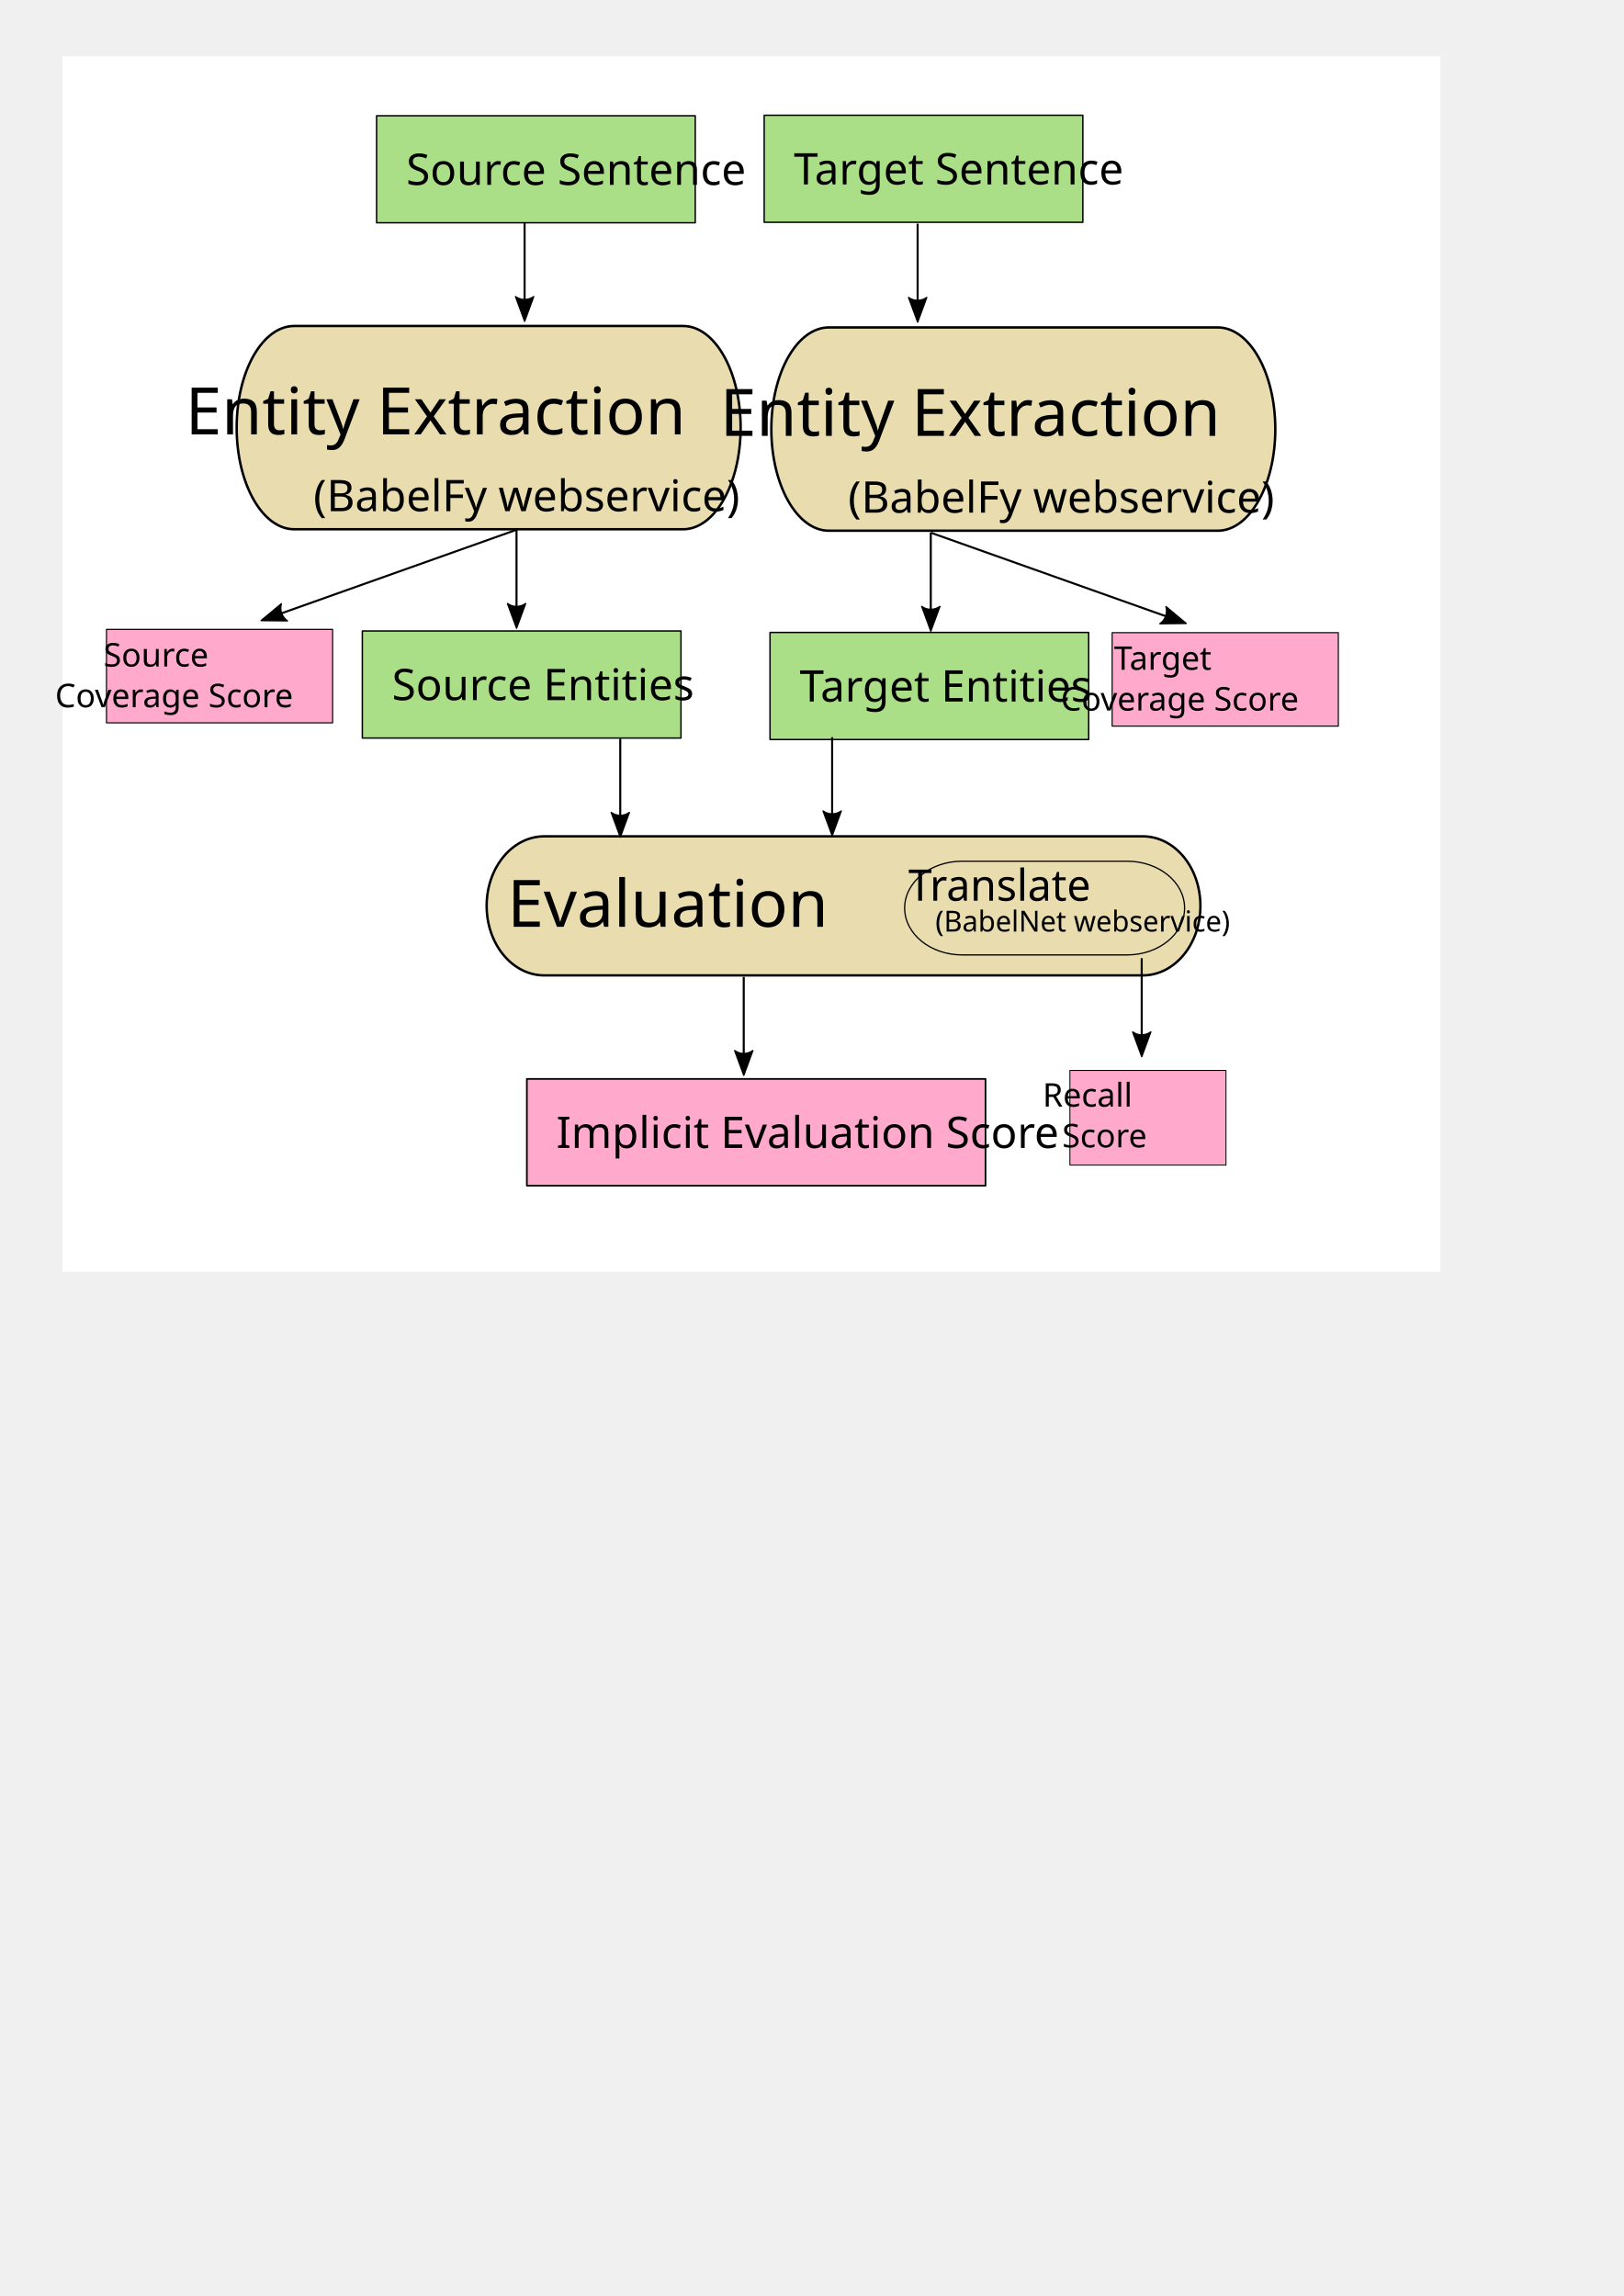
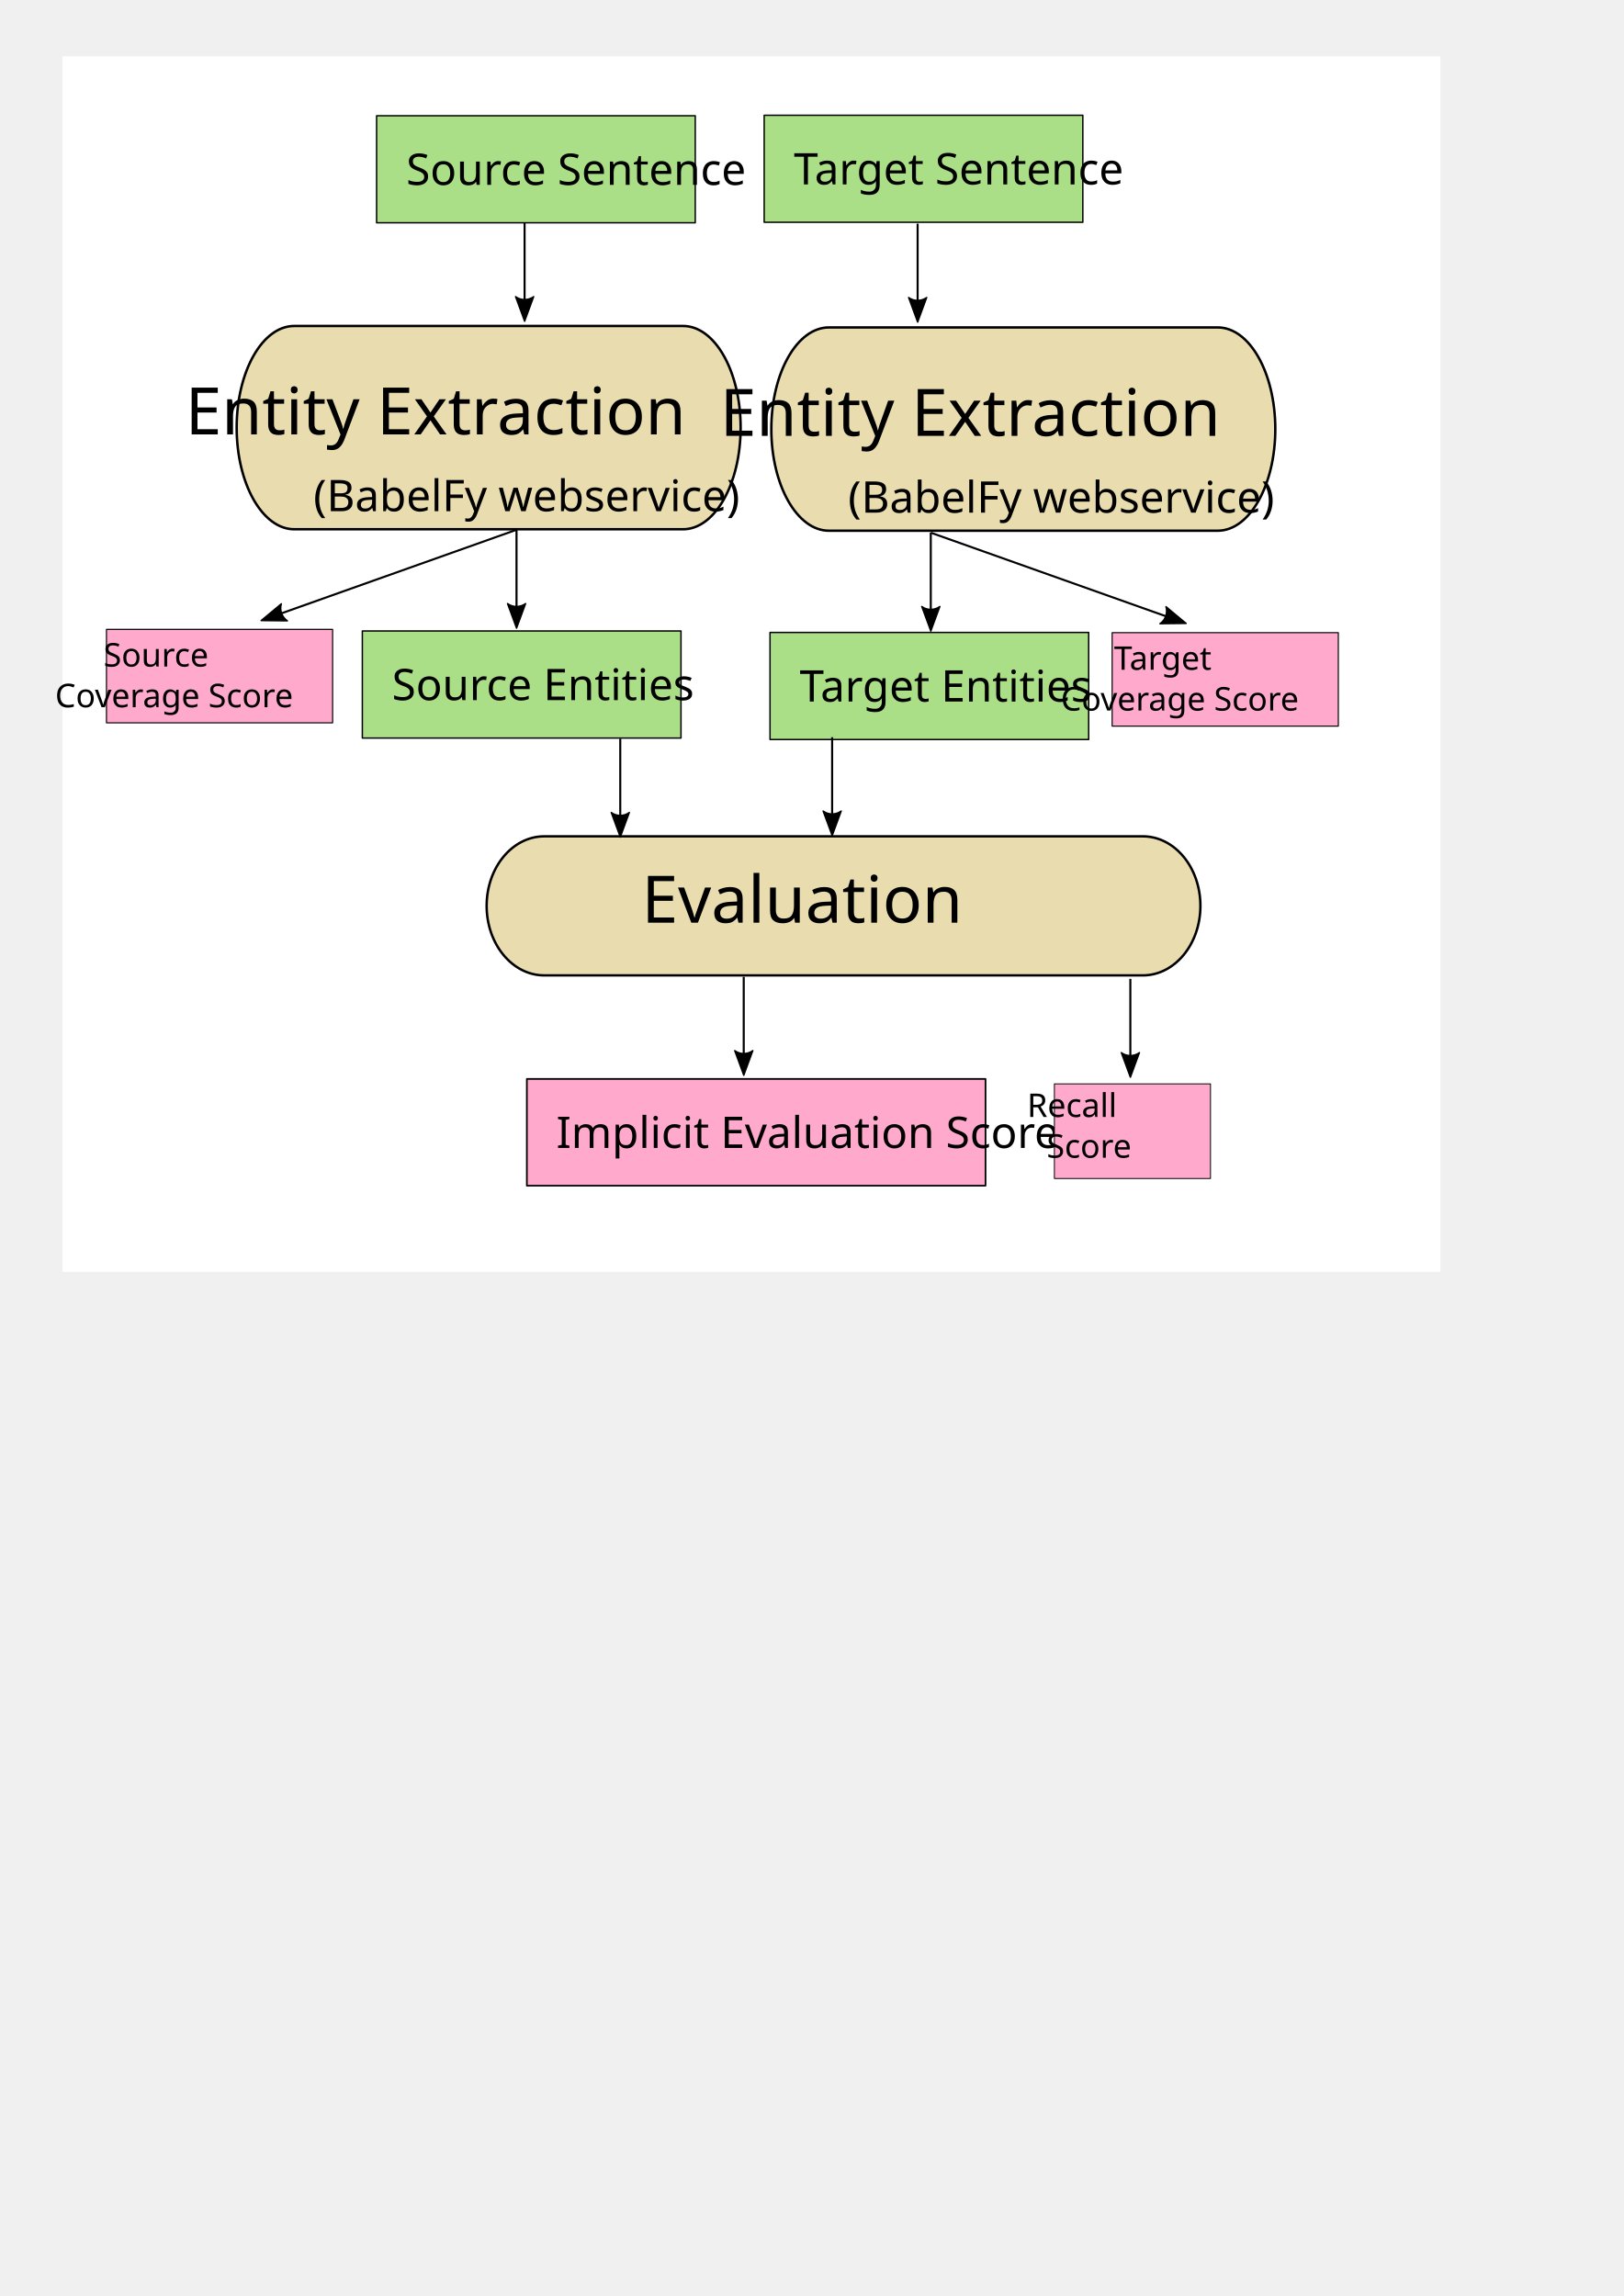
<svg xmlns="http://www.w3.org/2000/svg" width="210mm" height="297mm" viewBox="0 0 210 297" version="1.1" id="svg8">
  <defs id="defs2">
    <marker orient="auto" refY="0.0" refX="0.0" id="Arrow2Lstart" style="overflow:visible">
      <path id="path1062" style="fill-rule:evenodd;stroke-width:0.625;stroke-linejoin:round;stroke:#000000;stroke-opacity:1;fill:#000000;fill-opacity:1" d="M 8.719,4.034 L -2.207,0.016 L 8.719,-4.002 C 6.973,-1.63 6.983,1.616 8.719,4.034 z " transform="scale(1.1) translate(1,0)" />
    </marker>
    <marker orient="auto" refY="0.0" refX="0.0" id="Arrow1Lend" style="overflow:visible;">
      <path id="path1047" d="M 0.0,0.0 L 5.0,-5.0 L -12.5,0.0 L 5.0,5.0 L 0.0,0.0 z " style="fill-rule:evenodd;stroke:#000000;stroke-width:1pt;stroke-opacity:1;fill:#000000;fill-opacity:1" transform="scale(0.8) rotate(180) translate(12.5,0)" />
    </marker>
    <marker orient="auto" refY="0" refX="0" id="Arrow2Lstart-9" style="overflow:visible">
      <path id="path1062-7" style="fill:#000000;fill-opacity:1;fill-rule:evenodd;stroke:#000000;stroke-width:0.625;stroke-linejoin:round;stroke-opacity:1" d="M 8.719,4.034 -2.207,0.016 8.719,-4.002 c -1.745,2.372 -1.735,5.617 -6e-7,8.035 z" transform="matrix(1.1,0,0,1.1,1.1,0)" />
    </marker>
    <marker orient="auto" refY="0" refX="0" id="Arrow2Lstart-6" style="overflow:visible">
      <path id="path1062-1" style="fill:#000000;fill-opacity:1;fill-rule:evenodd;stroke:#000000;stroke-width:0.625;stroke-linejoin:round;stroke-opacity:1" d="M 8.719,4.034 -2.207,0.016 8.719,-4.002 c -1.745,2.372 -1.735,5.617 -6e-7,8.035 z" transform="matrix(1.1,0,0,1.1,1.1,0)" />
    </marker>
    <marker orient="auto" refY="0" refX="0" id="Arrow2Lstart-93" style="overflow:visible">
      <path id="path1062-19" style="fill:#000000;fill-opacity:1;fill-rule:evenodd;stroke:#000000;stroke-width:0.625;stroke-linejoin:round;stroke-opacity:1" d="M 8.719,4.034 -2.207,0.016 8.719,-4.002 c -1.745,2.372 -1.735,5.617 -6e-7,8.035 z" transform="matrix(1.1,0,0,1.1,1.1,0)" />
    </marker>
    <marker orient="auto" refY="0" refX="0" id="Arrow2Lstart-7" style="overflow:visible">
      <path id="path1062-8" style="fill:#000000;fill-opacity:1;fill-rule:evenodd;stroke:#000000;stroke-width:0.625;stroke-linejoin:round;stroke-opacity:1" d="M 8.719,4.034 -2.207,0.016 8.719,-4.002 c -1.745,2.372 -1.735,5.617 -6e-7,8.035 z" transform="matrix(1.1,0,0,1.1,1.1,0)" />
    </marker>
    <marker orient="auto" refY="0" refX="0" id="Arrow2Lstart-0" style="overflow:visible">
      <path id="path1062-3" style="fill:#000000;fill-opacity:1;fill-rule:evenodd;stroke:#000000;stroke-width:0.625;stroke-linejoin:round;stroke-opacity:1" d="M 8.719,4.034 -2.207,0.016 8.719,-4.002 c -1.745,2.372 -1.735,5.617 -6e-7,8.035 z" transform="matrix(1.1,0,0,1.1,1.1,0)" />
    </marker>
    <marker orient="auto" refY="0" refX="0" id="Arrow2Lstart-1" style="overflow:visible">
      <path id="path1062-0" style="fill:#000000;fill-opacity:1;fill-rule:evenodd;stroke:#000000;stroke-width:0.625;stroke-linejoin:round;stroke-opacity:1" d="M 8.719,4.034 -2.207,0.016 8.719,-4.002 c -1.745,2.372 -1.735,5.617 -6e-7,8.035 z" transform="matrix(1.1,0,0,1.1,1.1,0)" />
    </marker>
    <marker orient="auto" refY="0" refX="0" id="Arrow2Lstart-2" style="overflow:visible">
      <path id="path1062-06" style="fill:#000000;fill-opacity:1;fill-rule:evenodd;stroke:#000000;stroke-width:0.625;stroke-linejoin:round;stroke-opacity:1" d="M 8.719,4.034 -2.207,0.016 8.719,-4.002 c -1.745,2.372 -1.735,5.617 -6e-7,8.035 z" transform="matrix(1.1,0,0,1.1,1.1,0)" />
    </marker>
    <marker orient="auto" refY="0" refX="0" id="Arrow2Lstart-93-4" style="overflow:visible">
      <path id="path1062-19-5" style="fill:#000000;fill-opacity:1;fill-rule:evenodd;stroke:#000000;stroke-width:0.625;stroke-linejoin:round;stroke-opacity:1" d="M 8.719,4.034 -2.207,0.016 8.719,-4.002 c -1.745,2.372 -1.735,5.617 -6e-7,8.035 z" transform="matrix(1.1,0,0,1.1,1.1,0)" />
    </marker>
    <marker orient="auto" refY="0" refX="0" id="Arrow2Lstart-93-4-5" style="overflow:visible">
      <path id="path1062-19-5-4" style="fill:#000000;fill-opacity:1;fill-rule:evenodd;stroke:#000000;stroke-width:0.625;stroke-linejoin:round;stroke-opacity:1" d="M 8.719,4.034 -2.207,0.016 8.719,-4.002 c -1.745,2.372 -1.735,5.617 -6e-7,8.035 z" transform="matrix(1.1,0,0,1.1,1.1,0)" />
    </marker>
    <marker orient="auto" refY="0" refX="0" id="Arrow2Lstart-0-3" style="overflow:visible">
      <path id="path1062-3-1" style="fill:#000000;fill-opacity:1;fill-rule:evenodd;stroke:#000000;stroke-width:0.625;stroke-linejoin:round;stroke-opacity:1" d="M 8.719,4.034 -2.207,0.016 8.719,-4.002 c -1.745,2.372 -1.735,5.617 -6e-7,8.035 z" transform="matrix(1.1,0,0,1.1,1.1,0)" />
    </marker>
  </defs>
  <g id="layer1">
    <rect style="color:#000000;display:inline;overflow:visible;visibility:visible;opacity:1;vector-effect:none;fill:#ffffff;fill-opacity:1;stroke:none;stroke-width:0.254;stroke-linecap:butt;stroke-linejoin:round;stroke-miterlimit:4;stroke-dasharray:none;stroke-dashoffset:0;stroke-opacity:1;marker:none;enable-background:accumulate" id="rect12999" width="178.216" height="157.238" x="8.075" y="7.276" rx="2.7755586e-17" ry="17.717" />
    <rect style="color:#000000;display:inline;overflow:visible;visibility:visible;opacity:1;vector-effect:none;fill:#e9ddaf;fill-opacity:1;stroke:#000000;stroke-width:0.318;stroke-linecap:butt;stroke-linejoin:round;stroke-miterlimit:4;stroke-dasharray:none;stroke-dashoffset:0;stroke-opacity:1;marker:none;enable-background:accumulate" id="rect815" width="65.181" height="26.296" x="30.609" y="42.167" rx="7.446" ry="17.717" />
    <rect style="color:#000000;display:inline;overflow:visible;visibility:visible;opacity:1;vector-effect:none;fill:#aade87;fill-opacity:1;stroke:#000000;stroke-width:0.183;stroke-linecap:butt;stroke-linejoin:round;stroke-miterlimit:4;stroke-dasharray:none;stroke-dashoffset:0;stroke-opacity:1;marker:none;enable-background:accumulate" id="rect815-3" width="41.214" height="13.846" x="48.707" y="14.971" ry="17.717" rx="2.7755576e-17" />
    <text xml:space="preserve" style="font-style:normal;font-variant:normal;font-weight:normal;font-stretch:normal;font-size:8.467px;line-height:2.381px;font-family:'Ubuntu Condensed';-inkscape-font-specification:'Ubuntu Condensed, ';letter-spacing:0px;word-spacing:0px;fill:#000000;fill-opacity:1;stroke:none;stroke-width:0.265px;stroke-linecap:butt;stroke-linejoin:miter;stroke-opacity:1" x="52.539" y="23.912" id="text834">
      <tspan id="tspan832" x="52.539" y="23.912" style="font-size:5.644px;line-height:2.117px;stroke-width:0.265px">Source Sentence</tspan>
    </text>
    <rect style="color:#000000;display:inline;overflow:visible;visibility:visible;opacity:1;vector-effect:none;fill:#aade87;fill-opacity:1;stroke:#000000;stroke-width:0.183;stroke-linecap:butt;stroke-linejoin:round;stroke-miterlimit:4;stroke-dasharray:none;stroke-dashoffset:0;stroke-opacity:1;marker:none;enable-background:accumulate" id="rect815-3-6" width="41.214" height="13.846" x="98.834" y="14.91" ry="17.717" rx="2.7755579e-17" />
    <text xml:space="preserve" style="font-style:normal;font-variant:normal;font-weight:normal;font-stretch:normal;font-size:8.467px;line-height:2.381px;font-family:'Ubuntu Condensed';-inkscape-font-specification:'Ubuntu Condensed, ';letter-spacing:0px;word-spacing:0px;fill:#000000;fill-opacity:1;stroke:none;stroke-width:0.265px;stroke-linecap:butt;stroke-linejoin:miter;stroke-opacity:1" x="102.665" y="23.851" id="text834-7">
      <tspan id="tspan832-5" x="102.665" y="23.851" style="font-size:5.644px;line-height:2.117px;stroke-width:0.265px">Target Sentence</tspan>
    </text>
    <text xml:space="preserve" style="font-style:normal;font-variant:normal;font-weight:normal;font-stretch:normal;font-size:8.467px;line-height:7.673px;font-family:'Ubuntu Condensed';-inkscape-font-specification:'Ubuntu Condensed, ';text-align:center;letter-spacing:0px;word-spacing:0px;text-anchor:middle;fill:#000000;fill-opacity:1;stroke:none;stroke-width:0.265px;stroke-linecap:butt;stroke-linejoin:miter;stroke-opacity:1" x="61.835" y="56.191" id="text859">
      <tspan x="61.835" y="56.191" style="line-height:7.673px;text-align:center;text-anchor:middle;stroke-width:0.265px" id="tspan13499">Entity Extraction</tspan>
    </text>
    <text xml:space="preserve" style="font-style:normal;font-variant:normal;font-weight:normal;font-stretch:normal;font-size:8.467px;line-height:2.381px;font-family:'Ubuntu Condensed';-inkscape-font-specification:'Ubuntu Condensed, ';letter-spacing:0px;word-spacing:0px;fill:#000000;fill-opacity:1;stroke:none;stroke-width:0.265px;stroke-linecap:butt;stroke-linejoin:miter;stroke-opacity:1" x="40.547" y="66.125" id="text834-3">
      <tspan id="tspan832-56" x="40.547" y="66.125" style="font-size:5.644px;line-height:2.117px;stroke-width:0.265px">(BabelFy webservice)</tspan>
    </text>
    <rect style="color:#000000;display:inline;overflow:visible;visibility:visible;opacity:1;vector-effect:none;fill:#aade87;fill-opacity:1;stroke:#000000;stroke-width:0.183;stroke-linecap:butt;stroke-linejoin:round;stroke-miterlimit:4;stroke-dasharray:none;stroke-dashoffset:0;stroke-opacity:1;marker:none;enable-background:accumulate" id="rect815-3-2" width="41.214" height="13.846" x="46.862" y="81.623" ry="17.717" rx="2.7755579e-17" />
    <text xml:space="preserve" style="font-style:normal;font-variant:normal;font-weight:normal;font-stretch:normal;font-size:8.467px;line-height:2.381px;font-family:'Ubuntu Condensed';-inkscape-font-specification:'Ubuntu Condensed, ';letter-spacing:0px;word-spacing:0px;fill:#000000;fill-opacity:1;stroke:none;stroke-width:0.265px;stroke-linecap:butt;stroke-linejoin:miter;stroke-opacity:1" x="50.693" y="90.564" id="text834-9">
      <tspan id="tspan832-1" x="50.693" y="90.564" style="font-size:5.644px;line-height:2.117px;stroke-width:0.265px">Source Entities</tspan>
    </text>
    <rect style="color:#000000;display:inline;overflow:visible;visibility:visible;opacity:1;vector-effect:none;fill:#aade87;fill-opacity:1;stroke:#000000;stroke-width:0.183;stroke-linecap:butt;stroke-linejoin:round;stroke-miterlimit:4;stroke-dasharray:none;stroke-dashoffset:0;stroke-opacity:1;marker:none;enable-background:accumulate" id="rect815-3-2-2" width="41.214" height="13.846" x="99.589" y="81.812" ry="17.717" rx="2.7755579e-17" />
    <text xml:space="preserve" style="font-style:normal;font-variant:normal;font-weight:normal;font-stretch:normal;font-size:8.467px;line-height:2.381px;font-family:'Ubuntu Condensed';-inkscape-font-specification:'Ubuntu Condensed, ';letter-spacing:0px;word-spacing:0px;fill:#000000;fill-opacity:1;stroke:none;stroke-width:0.265px;stroke-linecap:butt;stroke-linejoin:miter;stroke-opacity:1" x="103.421" y="90.753" id="text834-9-7">
      <tspan id="tspan832-1-0" x="103.421" y="90.753" style="font-size:5.644px;line-height:2.117px;stroke-width:0.265px">Target Entities</tspan>
    </text>
    <rect style="color:#000000;display:inline;overflow:visible;visibility:visible;opacity:1;vector-effect:none;fill:#e9ddaf;fill-opacity:1;stroke:#000000;stroke-width:0.313;stroke-linecap:butt;stroke-linejoin:round;stroke-miterlimit:4;stroke-dasharray:none;stroke-dashoffset:0;stroke-opacity:1;marker:none;enable-background:accumulate" id="rect815-9" width="92.314" height="17.986" x="62.94" y="108.185" rx="7.446" ry="17.717" />
-     <text xml:space="preserve" style="font-style:normal;font-variant:normal;font-weight:normal;font-stretch:normal;font-size:8.467px;line-height:7.673px;font-family:'Ubuntu Condensed';-inkscape-font-specification:'Ubuntu Condensed, ';text-align:center;letter-spacing:0px;word-spacing:0px;text-anchor:middle;fill:#000000;fill-opacity:1;stroke:none;stroke-width:0.265px;stroke-linecap:butt;stroke-linejoin:miter;stroke-opacity:1" x="94.074" y="119.888" id="text859-3">
-       <tspan x="94.074" y="119.888" style="line-height:7.673px;text-align:center;text-anchor:middle;stroke-width:0.265px" id="tspan861-0">Evaluation</tspan>
-       <tspan x="94.074" y="127.561" style="line-height:7.673px;text-align:center;text-anchor:middle;stroke-width:0.265px" id="tspan955" />
+     <text xml:space="preserve" style="font-style:normal;font-variant:normal;font-weight:normal;font-stretch:normal;font-size:8.467px;line-height:7.673px;font-family:'Ubuntu Condensed';-inkscape-font-specification:'Ubuntu Condensed, ';text-align:center;letter-spacing:0px;word-spacing:0px;text-anchor:middle;fill:#000000;fill-opacity:1;stroke:none;stroke-width:0.265px;stroke-linecap:butt;stroke-linejoin:miter;stroke-opacity:1" x="111.446" y="119.353" id="text859-3">
+       <tspan x="111.446" y="119.353" style="line-height:7.673px;text-align:center;text-anchor:middle;stroke-width:0.265px" id="tspan861-0">Evaluation</tspan>
+       <tspan x="111.446" y="127.026" style="line-height:7.673px;text-align:center;text-anchor:middle;stroke-width:0.265px" id="tspan955" />
    </text>
    <rect style="color:#000000;display:inline;overflow:visible;visibility:visible;opacity:1;vector-effect:none;fill:#ffaacc;fill-opacity:1;stroke:#000000;stroke-width:0.219;stroke-linecap:butt;stroke-linejoin:round;stroke-miterlimit:4;stroke-dasharray:none;stroke-dashoffset:0;stroke-opacity:1;marker:none;enable-background:accumulate" id="rect815-3-2-6" width="59.32" height="13.81" x="68.141" y="139.566" ry="17.717" rx="2.7755579e-17" />
    <text xml:space="preserve" style="font-style:normal;font-variant:normal;font-weight:normal;font-stretch:normal;font-size:8.467px;line-height:2.381px;font-family:'Ubuntu Condensed';-inkscape-font-specification:'Ubuntu Condensed, ';letter-spacing:0px;word-spacing:0px;fill:#000000;fill-opacity:1;stroke:none;stroke-width:0.265px;stroke-linecap:butt;stroke-linejoin:miter;stroke-opacity:1" x="71.954" y="148.489" id="text834-9-1">
      <tspan id="tspan832-1-8" x="71.954" y="148.489" style="font-size:5.644px;line-height:2.117px;stroke-width:0.265px">Implicit Evaluation Score</tspan>
    </text>
    <rect style="color:#000000;display:inline;overflow:visible;visibility:visible;opacity:1;vector-effect:none;fill:#e9ddaf;fill-opacity:1;stroke:#000000;stroke-width:0.318;stroke-linecap:butt;stroke-linejoin:round;stroke-miterlimit:4;stroke-dasharray:none;stroke-dashoffset:0;stroke-opacity:1;marker:none;enable-background:accumulate" id="rect815-7" width="65.181" height="26.296" x="99.759" y="42.355" rx="7.446" ry="17.717" />
    <text xml:space="preserve" style="font-style:normal;font-variant:normal;font-weight:normal;font-stretch:normal;font-size:8.467px;line-height:7.673px;font-family:'Ubuntu Condensed';-inkscape-font-specification:'Ubuntu Condensed, ';text-align:center;letter-spacing:0px;word-spacing:0px;text-anchor:middle;fill:#000000;fill-opacity:1;stroke:none;stroke-width:0.265px;stroke-linecap:butt;stroke-linejoin:miter;stroke-opacity:1" x="130.984" y="56.38" id="text859-5">
      <tspan x="130.984" y="56.38" style="line-height:7.673px;text-align:center;text-anchor:middle;stroke-width:0.265px" id="tspan980-2">Entity Extraction</tspan>
    </text>
    <text xml:space="preserve" style="font-style:normal;font-variant:normal;font-weight:normal;font-stretch:normal;font-size:8.467px;line-height:2.381px;font-family:'Ubuntu Condensed';-inkscape-font-specification:'Ubuntu Condensed, ';letter-spacing:0px;word-spacing:0px;fill:#000000;fill-opacity:1;stroke:none;stroke-width:0.265px;stroke-linecap:butt;stroke-linejoin:miter;stroke-opacity:1" x="109.697" y="66.314" id="text834-3-2">
      <tspan id="tspan832-56-8" x="109.697" y="66.314" style="font-size:5.644px;line-height:2.117px;stroke-width:0.265px">(BabelFy webservice)</tspan>
    </text>
    <path style="fill:none;fill-rule:evenodd;stroke:#000000;stroke-width:0.265;stroke-linecap:butt;stroke-linejoin:miter;stroke-miterlimit:4;stroke-dasharray:none;stroke-opacity:1;marker-start:url(#Arrow2Lstart)" d="m 67.847,41.205 v -12.379 0" id="path1042" />
    <path style="fill:none;fill-rule:evenodd;stroke:#000000;stroke-width:0.265;stroke-linecap:butt;stroke-linejoin:miter;stroke-miterlimit:4;stroke-dasharray:none;stroke-opacity:1;marker-start:url(#Arrow2Lstart-6)" d="m 118.68,41.314 v -12.379 0" id="path1042-2" />
    <path style="fill:none;fill-rule:evenodd;stroke:#000000;stroke-width:0.265;stroke-linecap:butt;stroke-linejoin:miter;stroke-miterlimit:4;stroke-dasharray:none;stroke-opacity:1;marker-start:url(#Arrow2Lstart-93)" d="m 66.803,80.907 v -12.379 0" id="path1042-4" />
    <path style="fill:none;fill-rule:evenodd;stroke:#000000;stroke-width:0.265;stroke-linecap:butt;stroke-linejoin:miter;stroke-miterlimit:4;stroke-dasharray:none;stroke-opacity:1;marker-start:url(#Arrow2Lstart-7)" d="m 120.381,81.285 v -12.379 0" id="path1042-45" />
    <path style="fill:none;fill-rule:evenodd;stroke:#000000;stroke-width:0.265;stroke-linecap:butt;stroke-linejoin:miter;stroke-miterlimit:4;stroke-dasharray:none;stroke-opacity:1;marker-start:url(#Arrow2Lstart-0)" d="m 80.221,107.932 v -12.379 0" id="path1042-6" />
    <path style="fill:none;fill-rule:evenodd;stroke:#000000;stroke-width:0.265;stroke-linecap:butt;stroke-linejoin:miter;stroke-miterlimit:4;stroke-dasharray:none;stroke-opacity:1;marker-start:url(#Arrow2Lstart-1)" d="m 107.624,107.743 v -12.379 0" id="path1042-63" />
    <path style="fill:none;fill-rule:evenodd;stroke:#000000;stroke-width:0.265;stroke-linecap:butt;stroke-linejoin:miter;stroke-miterlimit:4;stroke-dasharray:none;stroke-opacity:1;marker-start:url(#Arrow2Lstart-2)" d="m 96.19,138.737 v -12.379 0" id="path1042-1" />
    <rect style="color:#000000;display:inline;overflow:visible;visibility:visible;opacity:1;vector-effect:none;fill:#ffaacc;fill-opacity:1;stroke:#000000;stroke-width:0.144;stroke-linecap:butt;stroke-linejoin:round;stroke-miterlimit:4;stroke-dasharray:none;stroke-dashoffset:0;stroke-opacity:1;marker:none;enable-background:accumulate" id="rect815-3-2-6-5" width="29.252" height="12.09" x="13.769" y="81.414" ry="17.717" rx="2.7755579e-17" />
    <text xml:space="preserve" style="font-style:normal;font-variant:normal;font-weight:normal;font-stretch:normal;font-size:8.467px;line-height:3.969px;font-family:'Ubuntu Condensed';-inkscape-font-specification:'Ubuntu Condensed, ';letter-spacing:0px;word-spacing:0px;fill:#000000;fill-opacity:1;stroke:none;stroke-width:0.265px;stroke-linecap:butt;stroke-linejoin:miter;stroke-opacity:1" x="28.019" y="86.217" id="text834-9-1-5">
      <tspan id="tspan832-1-8-4" x="28.432" y="86.217" style="font-size:4.233px;line-height:3.969px;text-align:center;text-anchor:middle;stroke-width:0.265px">Source </tspan>
      <tspan x="28.019" y="91.488" style="font-size:4.233px;line-height:3.969px;text-align:center;text-anchor:middle;stroke-width:0.265px" id="tspan5797">Coverage Score</tspan>
    </text>
    <rect style="color:#000000;display:inline;overflow:visible;visibility:visible;opacity:1;vector-effect:none;fill:#ffaacc;fill-opacity:1;stroke:#000000;stroke-width:0.144;stroke-linecap:butt;stroke-linejoin:round;stroke-miterlimit:4;stroke-dasharray:none;stroke-dashoffset:0;stroke-opacity:1;marker:none;enable-background:accumulate" id="rect815-3-2-6-5-7" width="29.252" height="12.09" x="143.84" y="81.84" ry="17.717" rx="2.7755579e-17" />
    <text xml:space="preserve" style="font-style:normal;font-variant:normal;font-weight:normal;font-stretch:normal;font-size:8.467px;line-height:3.969px;font-family:'Ubuntu Condensed';-inkscape-font-specification:'Ubuntu Condensed, ';letter-spacing:0px;word-spacing:0px;fill:#000000;fill-opacity:1;stroke:none;stroke-width:0.265px;stroke-linecap:butt;stroke-linejoin:miter;stroke-opacity:1" x="158.09" y="86.642" id="text834-9-1-5-6">
      <tspan id="tspan832-1-8-4-5" x="158.09" y="86.642" style="font-size:4.233px;line-height:3.969px;text-align:center;text-anchor:middle;stroke-width:0.265px">Target</tspan>
      <tspan x="158.09" y="91.913" style="font-size:4.233px;line-height:3.969px;text-align:center;text-anchor:middle;stroke-width:0.265px" id="tspan5797-6">Coverage Score</tspan>
    </text>
    <path style="fill:none;fill-rule:evenodd;stroke:#000000;stroke-width:0.265;stroke-linecap:butt;stroke-linejoin:miter;stroke-miterlimit:4;stroke-dasharray:none;stroke-opacity:1;marker-start:url(#Arrow2Lstart-93-4)" d="M 34.108,80.151 66.803,68.528 v 0" id="path1042-4-2" />
    <path style="fill:none;fill-rule:evenodd;stroke:#000000;stroke-width:0.265;stroke-linecap:butt;stroke-linejoin:miter;stroke-miterlimit:4;stroke-dasharray:none;stroke-opacity:1;marker-start:url(#Arrow2Lstart-93-4-5)" d="M 153.076,80.529 120.381,68.906 v 0" id="path1042-4-2-7" />
-     <rect style="color:#000000;display:inline;overflow:visible;visibility:visible;opacity:1;vector-effect:none;fill:#ffaacc;fill-opacity:1;stroke:#000000;stroke-width:0.121;stroke-linecap:butt;stroke-linejoin:round;stroke-miterlimit:4;stroke-dasharray:none;stroke-dashoffset:0;stroke-opacity:1;marker:none;enable-background:accumulate" id="rect815-3-2-6-5-7-4" width="20.189" height="12.247" x="138.374" y="138.466" ry="17.717" rx="2.7755579e-17" />
-     <text xml:space="preserve" style="font-style:normal;font-variant:normal;font-weight:normal;font-stretch:normal;font-size:8.467px;line-height:3.969px;font-family:'Ubuntu Condensed';-inkscape-font-specification:'Ubuntu Condensed, ';letter-spacing:0px;word-spacing:0px;fill:#000000;fill-opacity:1;stroke:none;stroke-width:0.265px;stroke-linecap:butt;stroke-linejoin:miter;stroke-opacity:1" x="148.359" y="143.147" id="text834-9-1-5-6-4">
-       <tspan x="148.359" y="143.147" style="font-size:4.233px;line-height:3.969px;text-align:center;text-anchor:middle;stroke-width:0.265px" id="tspan5797-6-0">Recall</tspan>
-       <tspan x="148.359" y="148.417" style="font-size:4.233px;line-height:3.969px;text-align:center;text-anchor:middle;stroke-width:0.265px" id="tspan13046">Score</tspan>
+     <rect style="color:#000000;display:inline;overflow:visible;visibility:visible;opacity:1;vector-effect:none;fill:#ffaacc;fill-opacity:1;stroke:#000000;stroke-width:0.121;stroke-linecap:butt;stroke-linejoin:round;stroke-miterlimit:4;stroke-dasharray:none;stroke-dashoffset:0;stroke-opacity:1;marker:none;enable-background:accumulate" id="rect815-3-2-6-5-7-4" width="20.189" height="12.247" x="136.369" y="140.203" ry="17.717" rx="2.7755579e-17" />
+     <text xml:space="preserve" style="font-style:normal;font-variant:normal;font-weight:normal;font-stretch:normal;font-size:8.467px;line-height:3.969px;font-family:'Ubuntu Condensed';-inkscape-font-specification:'Ubuntu Condensed, ';letter-spacing:0px;word-spacing:0px;fill:#000000;fill-opacity:1;stroke:none;stroke-width:0.265px;stroke-linecap:butt;stroke-linejoin:miter;stroke-opacity:1" x="146.354" y="144.483" id="text834-9-1-5-6-4">
+       <tspan x="146.354" y="144.483" style="font-size:4.233px;line-height:3.969px;text-align:center;text-anchor:middle;stroke-width:0.265px" id="tspan5797-6-0">Recall</tspan>
+       <tspan x="146.354" y="149.754" style="font-size:4.233px;line-height:3.969px;text-align:center;text-anchor:middle;stroke-width:0.265px" id="tspan13046">Score</tspan>
    </text>
-     <rect style="color:#000000;display:inline;overflow:visible;visibility:visible;opacity:1;vector-effect:none;fill:#e9ddaf;fill-opacity:1;stroke:#000000;stroke-width:0.161;stroke-linecap:butt;stroke-linejoin:round;stroke-miterlimit:4;stroke-dasharray:none;stroke-dashoffset:0;stroke-opacity:1;marker:none;enable-background:accumulate" id="rect815-9-7" width="36.206" height="12.124" x="117.002" y="111.4" rx="7.446" ry="17.717" />
-     <text xml:space="preserve" style="font-style:normal;font-variant:normal;font-weight:normal;font-stretch:normal;font-size:5.563px;line-height:5.042px;font-family:'Ubuntu Condensed';-inkscape-font-specification:'Ubuntu Condensed, ';text-align:center;letter-spacing:0px;word-spacing:0px;text-anchor:middle;fill:#000000;fill-opacity:1;stroke:none;stroke-width:0.174px;stroke-linecap:butt;stroke-linejoin:miter;stroke-opacity:1" x="136.209" y="114.84" id="text859-3-8" transform="scale(0.985697,1.014511)">
-       <tspan x="136.209" y="114.84" style="line-height:5.042px;text-align:center;text-anchor:middle;stroke-width:0.174px" id="tspan13076">Translate</tspan>
-       <tspan x="136.209" y="119.882" style="line-height:5.042px;text-align:center;text-anchor:middle;stroke-width:0.174px" id="tspan955-8" />
-     </text>
-     <text xml:space="preserve" style="font-style:normal;font-variant:normal;font-weight:normal;font-stretch:normal;font-size:5.563px;line-height:1.565px;font-family:'Ubuntu Condensed';-inkscape-font-specification:'Ubuntu Condensed, ';letter-spacing:0px;word-spacing:0px;fill:#000000;fill-opacity:1;stroke:none;stroke-width:0.174px;stroke-linecap:butt;stroke-linejoin:miter;stroke-opacity:1" x="122.733" y="118.777" id="text834-3-2-8" transform="scale(0.985697,1.014511)">
-       <tspan id="tspan832-56-8-4" x="122.733" y="118.777" style="font-size:3.709px;line-height:1.391px;stroke-width:0.174px">(BabelNet webservice)</tspan>
-     </text>
-     <path style="fill:none;fill-rule:evenodd;stroke:#000000;stroke-width:0.265;stroke-linecap:butt;stroke-linejoin:miter;stroke-miterlimit:4;stroke-dasharray:none;stroke-opacity:1;marker-start:url(#Arrow2Lstart-0-3)" d="m 147.662,136.325 v -12.379 0" id="path1042-6-4" />
+     <path style="fill:none;fill-rule:evenodd;stroke:#000000;stroke-width:0.265;stroke-linecap:butt;stroke-linejoin:miter;stroke-miterlimit:4;stroke-dasharray:none;stroke-opacity:1;marker-start:url(#Arrow2Lstart-0-3)" d="m 146.192,138.998 v -12.379 0" id="path1042-6-4" />
  </g>
</svg>
